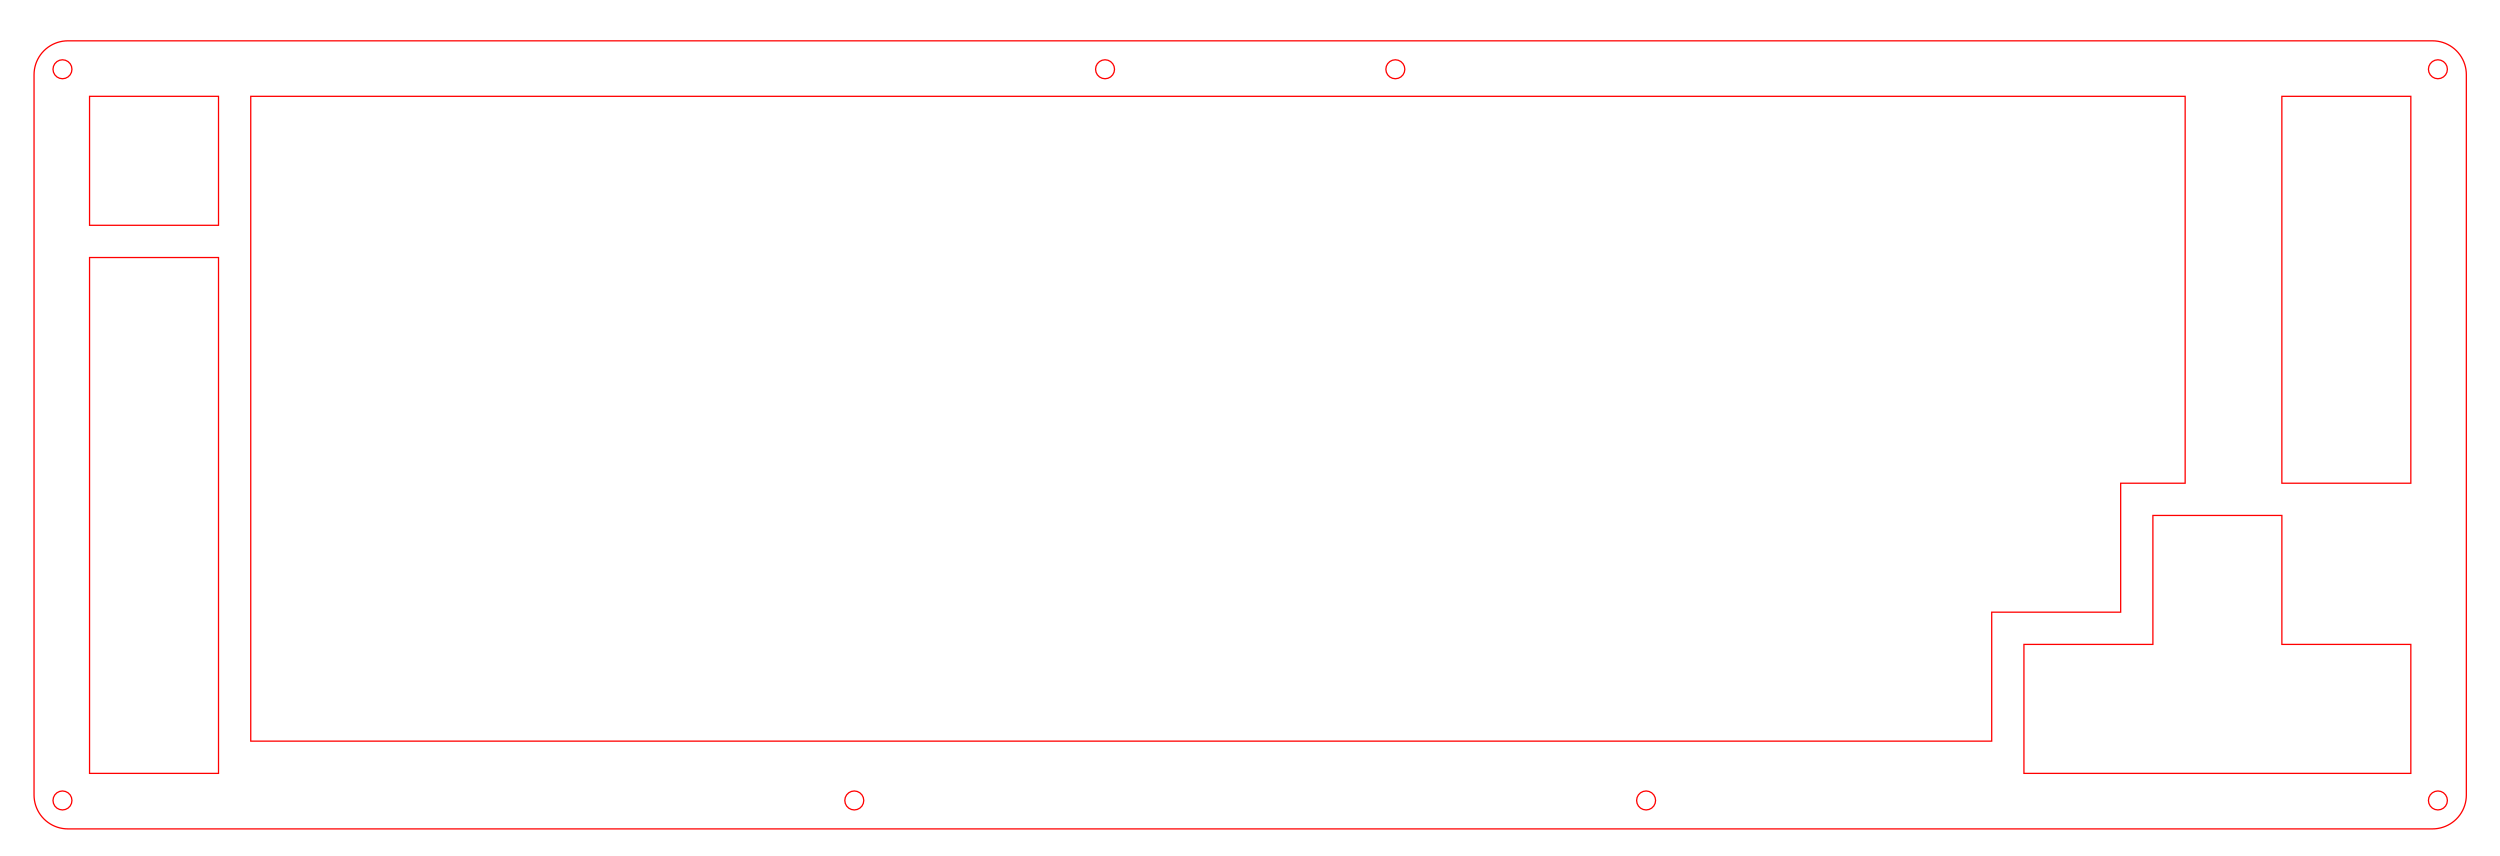
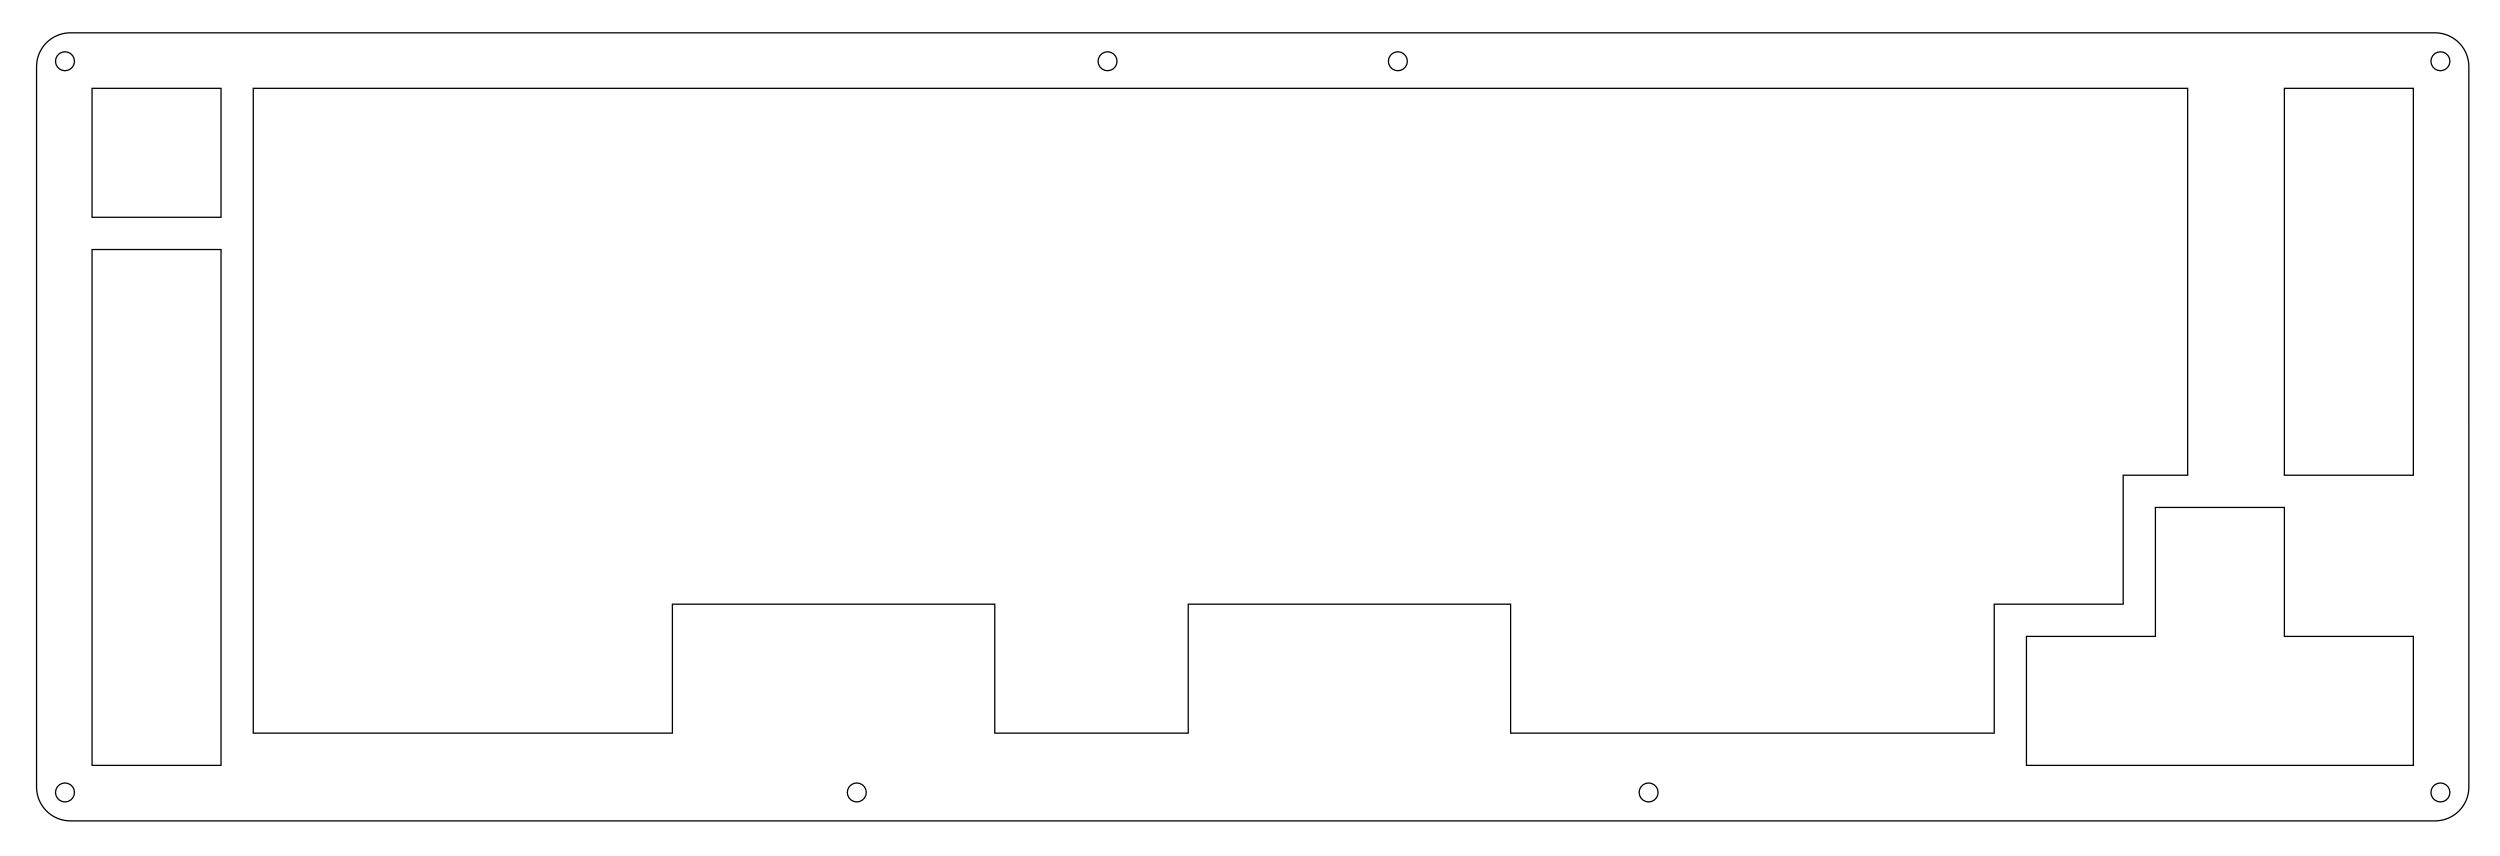
- <svg xmlns="http://www.w3.org/2000/svg" width="369.302mm" height="126.414mm" viewBox="0.000 0.000 369.302 126.414" version="1.1" id="svg30">
-   <defs id="defs34" />
-   <g id="g1985" transform="translate(-45.77291,99.21875)">
-     <polygon id="polygon2" style="fill:none;stroke:#ff0000;stroke-width:0.05mm" points="362.24,120.459 361.914,120.677 361.571,120.869 361.215,121.033 360.847,121.169 360.469,121.276 360.084,121.352 359.694,121.399 359.302,121.414 10.001,121.414 9.608,121.399 9.218,121.352 8.833,121.276 8.455,121.169 8.087,121.033 7.731,120.869 7.388,120.677 7.062,120.459 6.753,120.216 6.465,119.95 6.198,119.661 5.955,119.353 5.737,119.026 5.545,118.684 5.381,118.327 5.245,117.959 5.139,117.581 5.062,117.196 5.016,116.806 5,116.414 5.001,10.001 5.016,9.608 5.062,9.218 5.139,8.833 5.245,8.455 5.381,8.087 5.545,7.731 5.737,7.388 5.955,7.062 6.198,6.753 6.465,6.465 6.753,6.198 7.062,5.955 7.388,5.737 7.731,5.545 8.087,5.381 8.455,5.245 8.833,5.139 9.218,5.062 9.608,5.016 10.001,5 359.302,5.001 359.694,5.016 360.084,5.062 360.469,5.139 360.847,5.245 361.215,5.381 361.571,5.545 361.914,5.737 362.24,5.955 362.549,6.198 362.837,6.465 363.104,6.753 363.347,7.062 363.565,7.388 363.757,7.731 363.921,8.087 364.057,8.455 364.163,8.833 364.24,9.218 364.286,9.608 364.301,10.001 364.302,116.414 364.286,116.806 364.24,117.196 364.163,117.581 364.057,117.959 363.921,118.327 363.757,118.684 363.565,119.026 363.347,119.353 363.104,119.661 362.837,119.95 362.549,120.216 " transform="translate(45.80108,-98.18883)" />
-     <polygon id="polygon4" style="fill:none;stroke:#ff0000;stroke-width:0.05mm" points="361.433,117.647 361.502,117.214 361.433,116.781 361.234,116.391 360.924,116.081 360.534,115.883 360.102,115.814 359.669,115.883 359.279,116.081 358.969,116.391 358.77,116.781 358.702,117.214 358.77,117.647 358.969,118.037 359.279,118.347 359.669,118.545 360.102,118.614 360.534,118.545 360.924,118.347 361.234,118.037 " transform="translate(45.80108,-98.18883)" />
-     <polygon id="polygon6" style="fill:none;stroke:#ff0000;stroke-width:0.05mm" points="244.466,117.647 244.535,117.214 244.466,116.781 244.267,116.391 243.957,116.081 243.567,115.883 243.135,115.814 242.702,115.883 242.312,116.081 242.002,116.391 241.803,116.781 241.735,117.214 241.803,117.647 242.002,118.037 242.312,118.347 242.702,118.545 243.135,118.614 243.567,118.545 243.957,118.347 244.267,118.037 " transform="translate(45.80108,-98.18883)" />
-     <polygon id="polygon8" style="fill:none;stroke:#ff0000;stroke-width:0.05mm" points="127.499,117.647 127.568,117.214 127.499,116.781 127.3,116.391 126.99,116.081 126.6,115.883 126.168,115.814 125.735,115.883 125.345,116.081 125.035,116.391 124.836,116.781 124.768,117.214 124.836,117.647 125.035,118.037 125.345,118.347 125.735,118.545 126.168,118.614 126.6,118.545 126.99,118.347 127.3,118.037 " transform="translate(45.80108,-98.18883)" />
-     <polygon id="polygon10" style="fill:none;stroke:#ff0000;stroke-width:0.05mm" points="10.532,117.647 10.6,117.214 10.532,116.781 10.333,116.391 10.023,116.081 9.633,115.883 9.2,115.814 8.768,115.883 8.378,116.081 8.068,116.391 7.869,116.781 7.8,117.214 7.869,117.647 8.068,118.037 8.378,118.347 8.768,118.545 9.2,118.614 9.633,118.545 10.023,118.347 10.333,118.037 " transform="translate(45.80108,-98.18883)" />
-     <polygon id="polygon12" style="fill:none;stroke:#ff0000;stroke-width:0.05mm" points="13.2,113.214 32.251,113.214 32.251,37.012 13.2,37.012 " transform="translate(45.80108,-98.18883)" />
-     <polygon id="polygon14" style="fill:none;stroke:#ff0000;stroke-width:0.05mm" points="317.999,94.162 298.949,94.162 298.949,113.214 356.102,113.214 356.102,94.162 337.052,94.162 337.052,75.112 317.999,75.112 " transform="translate(45.80108,-98.18883)" />
-     <polygon id="polygon16" style="fill:none;stroke:#ff0000;stroke-width:0.05mm" points="37.012,108.452 294.189,108.452 294.189,89.402 313.239,89.402 313.239,70.352 322.764,70.352 322.764,13.2 37.012,13.2 " transform="translate(45.80108,-98.18883)" />
-     <polygon id="polygon18" style="fill:none;stroke:#ff0000;stroke-width:0.05mm" points="337.05,70.352 356.102,70.352 356.102,13.2 337.05,13.2 " transform="translate(45.80108,-98.18883)" />
-     <polygon id="polygon20" style="fill:none;stroke:#ff0000;stroke-width:0.05mm" points="13.2,32.251 32.251,32.251 32.251,13.2 13.2,13.2 " transform="translate(45.80108,-98.18883)" />
-     <polygon transform="translate(82.84271,-98.18883)" id="polygon22" style="fill:none;stroke:#ff0000;stroke-width:0.05mm" points="127.499,9.633 127.568,9.201 127.499,8.768 127.3,8.378 126.99,8.068 126.6,7.869 126.168,7.8 125.735,7.869 125.345,8.068 125.035,8.378 124.836,8.768 124.768,9.201 124.836,9.633 125.035,10.023 125.345,10.333 125.735,10.532 126.168,10.601 126.6,10.532 126.99,10.333 127.3,10.023 " />
-     <polygon transform="translate(8.759442,-98.18883)" id="polygon24" style="fill:none;stroke:#ff0000;stroke-width:0.05mm" points="244.466,8.768 244.267,8.378 243.957,8.068 243.567,7.869 243.135,7.8 242.702,7.869 242.312,8.068 242.002,8.378 241.803,8.768 241.735,9.201 241.803,9.633 242.002,10.023 242.312,10.333 242.702,10.532 243.135,10.601 243.567,10.532 243.957,10.333 244.267,10.023 244.466,9.633 244.535,9.201 " />
-     <polygon id="polygon26" style="fill:none;stroke:#ff0000;stroke-width:0.05mm" points="361.433,9.633 361.502,9.201 361.433,8.768 361.234,8.378 360.924,8.068 360.534,7.869 360.102,7.8 359.669,7.869 359.279,8.068 358.969,8.378 358.77,8.768 358.702,9.201 358.77,9.633 358.969,10.023 359.279,10.333 359.669,10.532 360.102,10.601 360.534,10.532 360.924,10.333 361.234,10.023 " transform="translate(45.80108,-98.18883)" />
-     <polygon id="polygon28" style="fill:none;stroke:#ff0000;stroke-width:0.05mm" points="10.532,9.633 10.6,9.201 10.532,8.768 10.333,8.378 10.023,8.068 9.633,7.869 9.2,7.801 8.768,7.869 8.378,8.068 8.068,8.378 7.869,8.768 7.8,9.201 7.869,9.633 8.068,10.023 8.378,10.333 8.768,10.532 9.2,10.601 9.633,10.532 10.023,10.333 10.333,10.023 " transform="translate(45.80108,-98.18883)" />
+ <svg xmlns="http://www.w3.org/2000/svg" width="369.302mm" height="126.414mm" viewBox="0.000 0.000 369.302 126.414" version="1.1" id="svg5282">
+   <defs id="defs5286" />
+   <g transform="translate(0.9570728,0.2364298)" id="g6511">
+     <polygon id="polygon5254" style="fill:none;stroke:#000000;stroke-width:0.05mm" points="363.565,7.388 363.757,7.731 363.921,8.087 364.057,8.455 364.163,8.833 364.24,9.218 364.286,9.608 364.301,10.001 364.302,116.414 364.286,116.806 364.24,117.196 364.163,117.581 364.057,117.959 363.921,118.327 363.757,118.684 363.565,119.026 363.347,119.353 363.104,119.661 362.837,119.95 362.549,120.216 362.24,120.459 361.914,120.677 361.571,120.869 361.215,121.033 360.847,121.169 360.469,121.276 360.084,121.352 359.694,121.399 359.302,121.414 10.001,121.414 9.608,121.399 9.218,121.352 8.833,121.276 8.455,121.169 8.087,121.033 7.731,120.869 7.388,120.677 7.062,120.459 6.753,120.216 6.465,119.95 6.198,119.661 5.955,119.353 5.737,119.026 5.545,118.684 5.381,118.327 5.245,117.959 5.139,117.581 5.062,117.196 5.016,116.806 5,116.414 5.001,10.001 5.016,9.608 5.062,9.218 5.139,8.833 5.245,8.455 5.381,8.087 5.545,7.731 5.737,7.388 5.955,7.062 6.198,6.753 6.465,6.465 6.753,6.198 7.062,5.955 7.388,5.737 7.731,5.545 8.087,5.381 8.455,5.245 8.833,5.139 9.218,5.062 9.608,5.016 10.001,5 359.302,5.001 359.694,5.016 360.084,5.062 360.469,5.139 360.847,5.245 361.215,5.381 361.571,5.545 361.914,5.737 362.24,5.955 362.549,6.198 362.837,6.465 363.104,6.753 363.347,7.062 " transform="translate(-0.55786,-0.3888097)" />
+     <polygon id="polygon5256" style="fill:none;stroke:#000000;stroke-width:0.05mm" points="361.433,117.647 361.502,117.214 361.433,116.781 361.234,116.391 360.924,116.081 360.534,115.883 360.102,115.814 359.669,115.883 359.279,116.081 358.969,116.391 358.77,116.781 358.702,117.214 358.77,117.647 358.969,118.037 359.279,118.347 359.669,118.545 360.102,118.614 360.534,118.545 360.924,118.347 361.234,118.037 " transform="translate(-0.55786,-0.3888097)" />
+     <polygon id="polygon5258" style="fill:none;stroke:#000000;stroke-width:0.05mm" points="244.466,117.647 244.535,117.214 244.466,116.781 244.267,116.391 243.957,116.081 243.567,115.883 243.135,115.814 242.702,115.883 242.312,116.081 242.002,116.391 241.803,116.781 241.735,117.214 241.803,117.647 242.002,118.037 242.312,118.347 242.702,118.545 243.135,118.614 243.567,118.545 243.957,118.347 244.267,118.037 " transform="translate(-0.55786,-0.3888097)" />
+     <polygon id="polygon5260" style="fill:none;stroke:#000000;stroke-width:0.05mm" points="127.499,117.647 127.568,117.214 127.499,116.781 127.3,116.391 126.99,116.081 126.6,115.883 126.168,115.814 125.735,115.883 125.345,116.081 125.035,116.391 124.836,116.781 124.768,117.214 124.836,117.647 125.035,118.037 125.345,118.347 125.735,118.545 126.168,118.614 126.6,118.545 126.99,118.347 127.3,118.037 " transform="translate(-0.55786,-0.3888097)" />
+     <polygon id="polygon5262" style="fill:none;stroke:#000000;stroke-width:0.05mm" points="10.532,117.647 10.6,117.214 10.532,116.781 10.333,116.391 10.023,116.081 9.633,115.883 9.2,115.814 8.768,115.883 8.378,116.081 8.068,116.391 7.869,116.781 7.8,117.214 7.869,117.647 8.068,118.037 8.378,118.347 8.768,118.545 9.2,118.614 9.633,118.545 10.023,118.347 10.333,118.037 " transform="translate(-0.55786,-0.3888097)" />
+     <polygon id="polygon5264" style="fill:none;stroke:#000000;stroke-width:0.05mm" points="13.2,113.214 32.251,113.214 32.251,37.012 13.2,37.012 " transform="translate(-0.55786,-0.3888097)" />
+     <polygon id="polygon5266" style="fill:none;stroke:#000000;stroke-width:0.05mm" points="356.102,94.162 337.052,94.162 337.052,75.112 317.999,75.112 317.999,94.162 298.949,94.162 298.949,113.214 356.102,113.214 " transform="translate(-0.55786,-0.3888097)" />
+     <polygon id="polygon5268" style="fill:none;stroke:#000000;stroke-width:0.05mm" points="313.239,70.352 322.764,70.352 322.764,13.2 37.012,13.2 37.012,108.452 98.927,108.452 98.927,89.402 146.55,89.402 146.55,108.452 175.127,108.452 175.127,89.402 222.75,89.402 222.75,108.452 294.189,108.452 294.189,89.402 313.239,89.402 " transform="translate(-0.55786,-0.3888097)" />
+     <polygon transform="matrix(1.000032,0,0,1,-0.56887,-0.3888097)" id="polygon5270" style="fill:none;stroke:#000000;stroke-width:0.05mm" points="337.05,70.352 356.102,70.352 356.102,13.2 337.05,13.2 " />
+     <polygon id="polygon5272" style="fill:none;stroke:#000000;stroke-width:0.05mm" points="13.2,32.251 32.251,32.251 32.251,13.2 13.2,13.2 " transform="translate(-0.55786,-0.3888097)" />
+     <polygon id="polygon5274" style="fill:none;stroke:#000000;stroke-width:0.05mm" points="127.499,9.633 127.568,9.201 127.499,8.768 127.3,8.378 126.99,8.068 126.6,7.869 126.168,7.8 125.735,7.869 125.345,8.068 125.035,8.378 124.836,8.768 124.768,9.201 124.836,9.633 125.035,10.023 125.345,10.333 125.735,10.532 126.168,10.601 126.6,10.532 126.99,10.333 127.3,10.023 " transform="translate(36.48377,-0.3888097)" />
+     <polygon id="polygon5276" style="fill:none;stroke:#000000;stroke-width:0.05mm" points="244.466,8.768 244.267,8.378 243.957,8.068 243.567,7.869 243.135,7.8 242.702,7.869 242.312,8.068 242.002,8.378 241.803,8.768 241.735,9.201 241.803,9.633 242.002,10.023 242.312,10.333 242.702,10.532 243.135,10.601 243.567,10.532 243.957,10.333 244.267,10.023 244.466,9.633 244.535,9.201 " transform="translate(-37.59949,-0.3888097)" />
+     <polygon id="polygon5278" style="fill:none;stroke:#000000;stroke-width:0.05mm" points="361.433,9.633 361.502,9.201 361.433,8.768 361.234,8.378 360.924,8.068 360.534,7.869 360.102,7.8 359.669,7.869 359.279,8.068 358.969,8.378 358.77,8.768 358.702,9.201 358.77,9.633 358.969,10.023 359.279,10.333 359.669,10.532 360.102,10.601 360.534,10.532 360.924,10.333 361.234,10.023 " transform="translate(-0.55786,-0.3888097)" />
+     <polygon id="polygon5280" style="fill:none;stroke:#000000;stroke-width:0.05mm" points="10.532,9.633 10.6,9.201 10.532,8.768 10.333,8.378 10.023,8.068 9.633,7.869 9.2,7.801 8.768,7.869 8.378,8.068 8.068,8.378 7.869,8.768 7.8,9.201 7.869,9.633 8.068,10.023 8.378,10.333 8.768,10.532 9.2,10.601 9.633,10.532 10.023,10.333 10.333,10.023 " transform="translate(-0.55786,-0.3888097)" />
  </g>
</svg>
